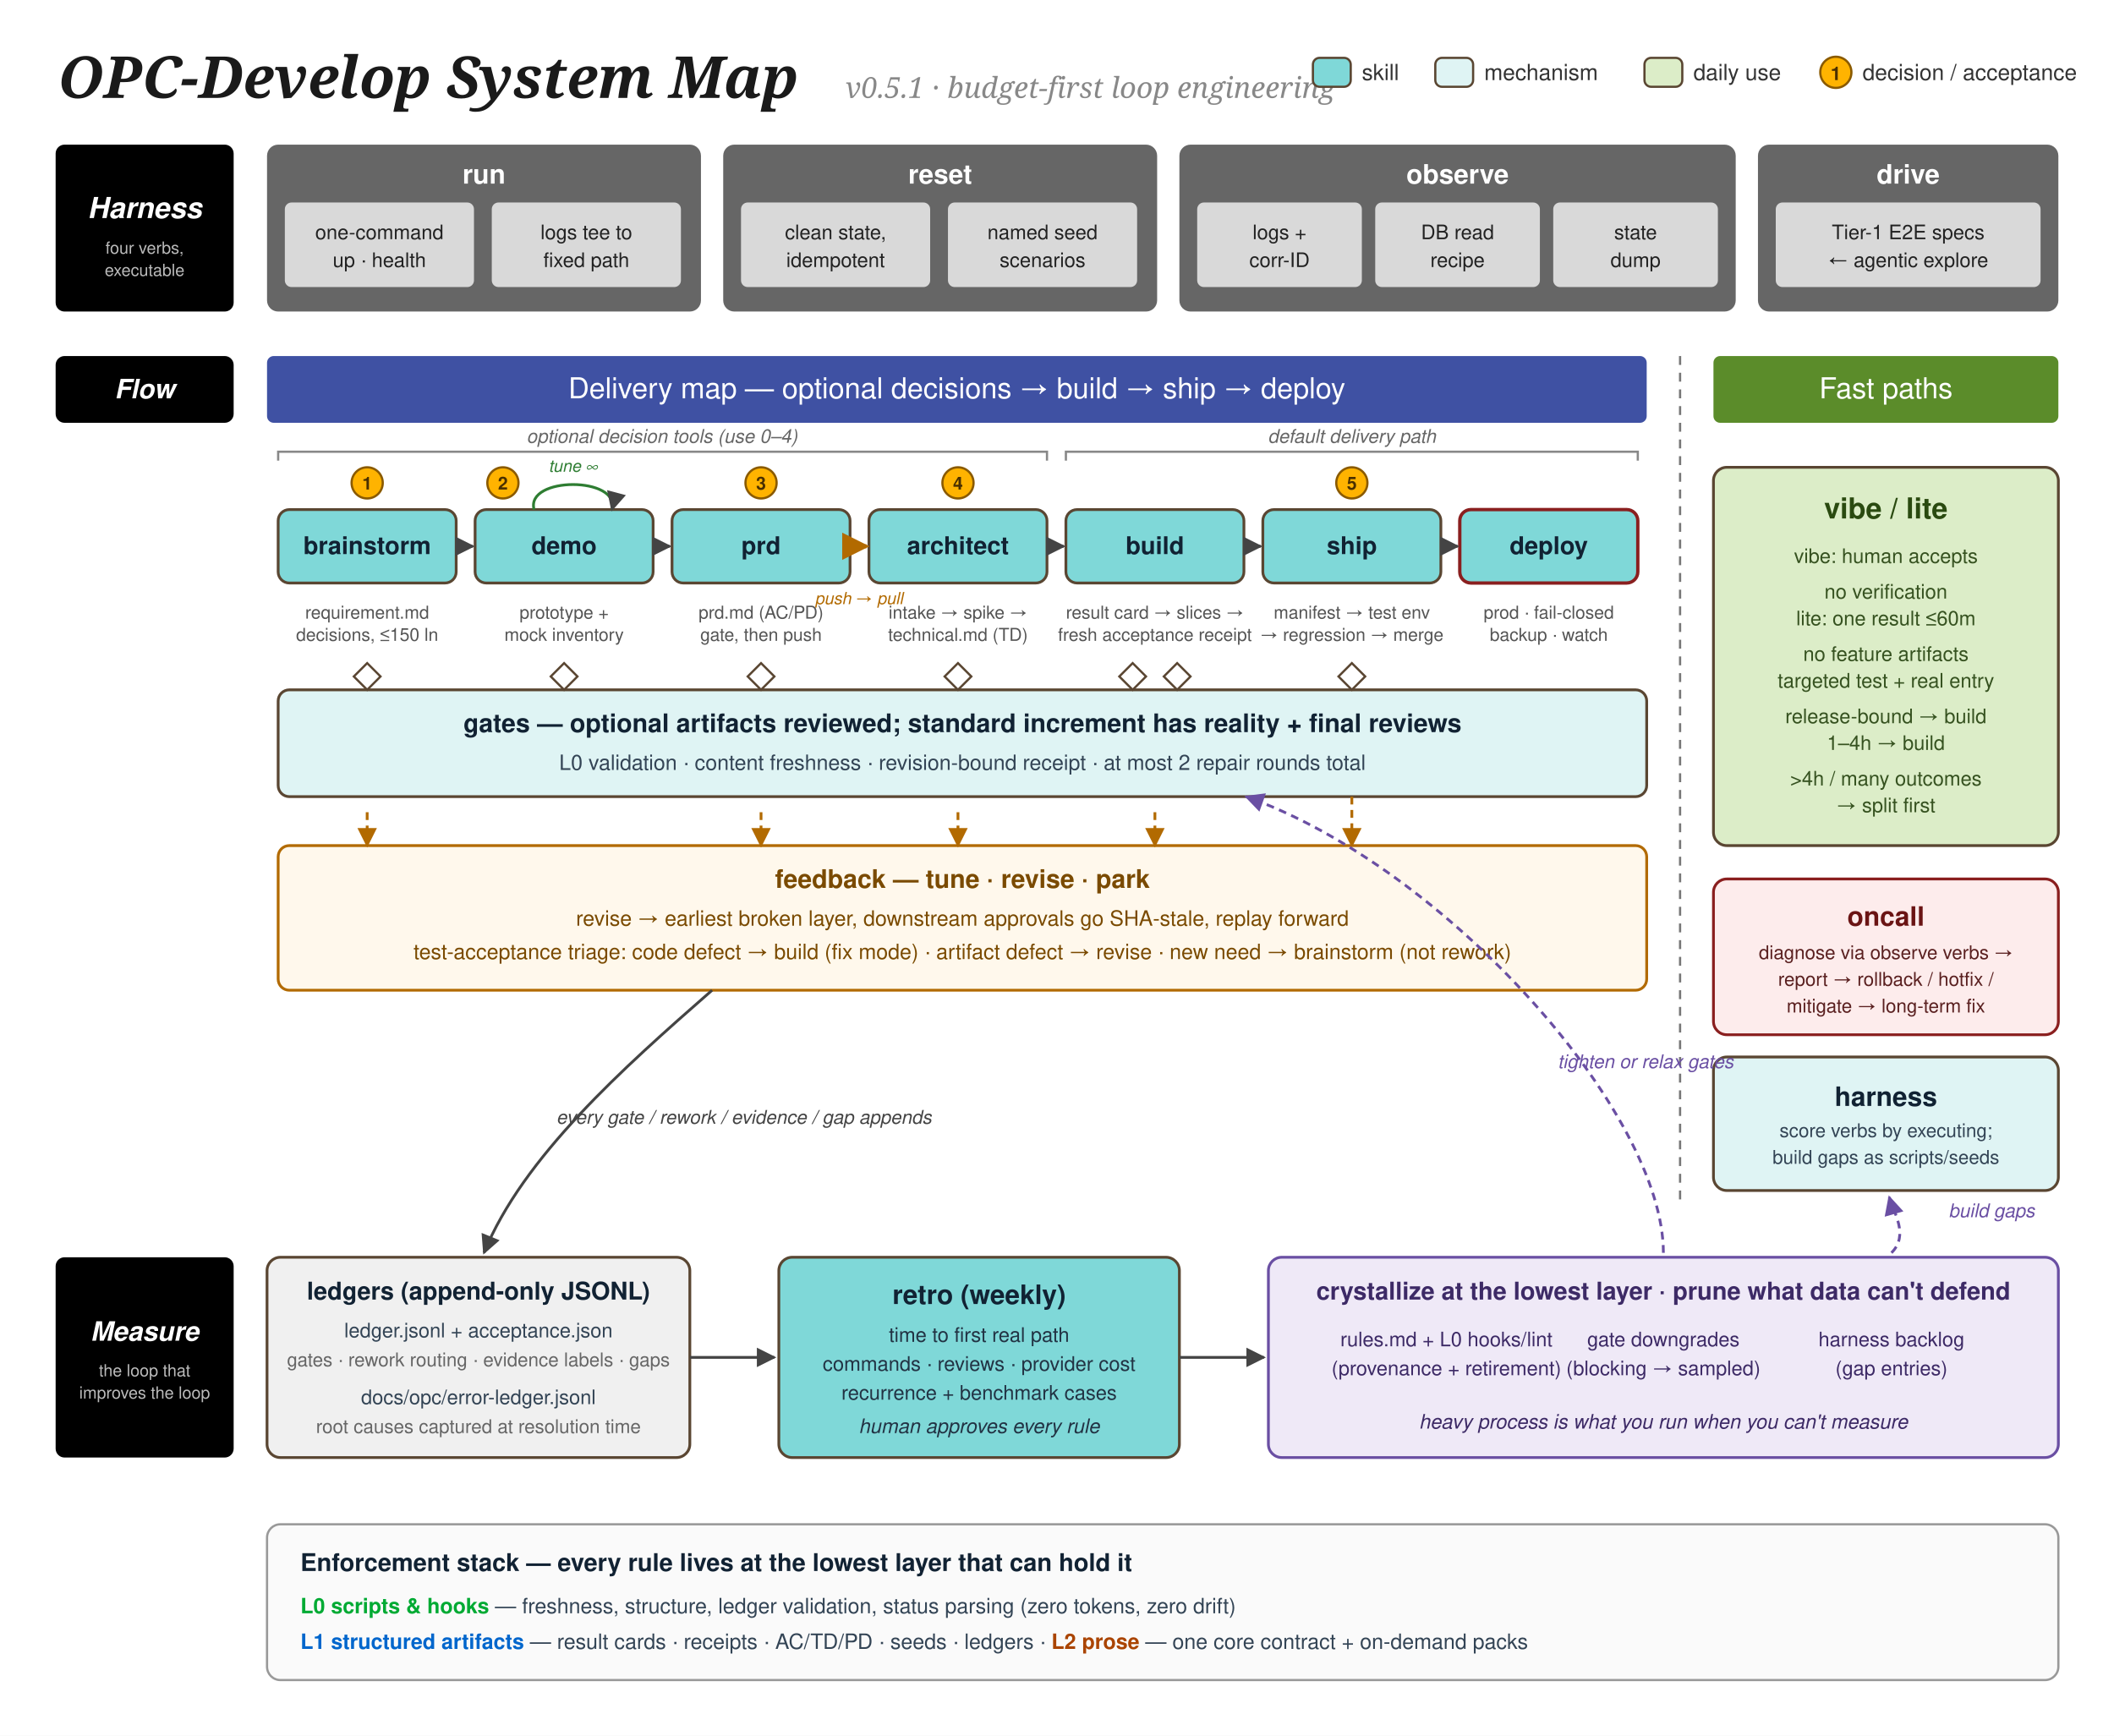
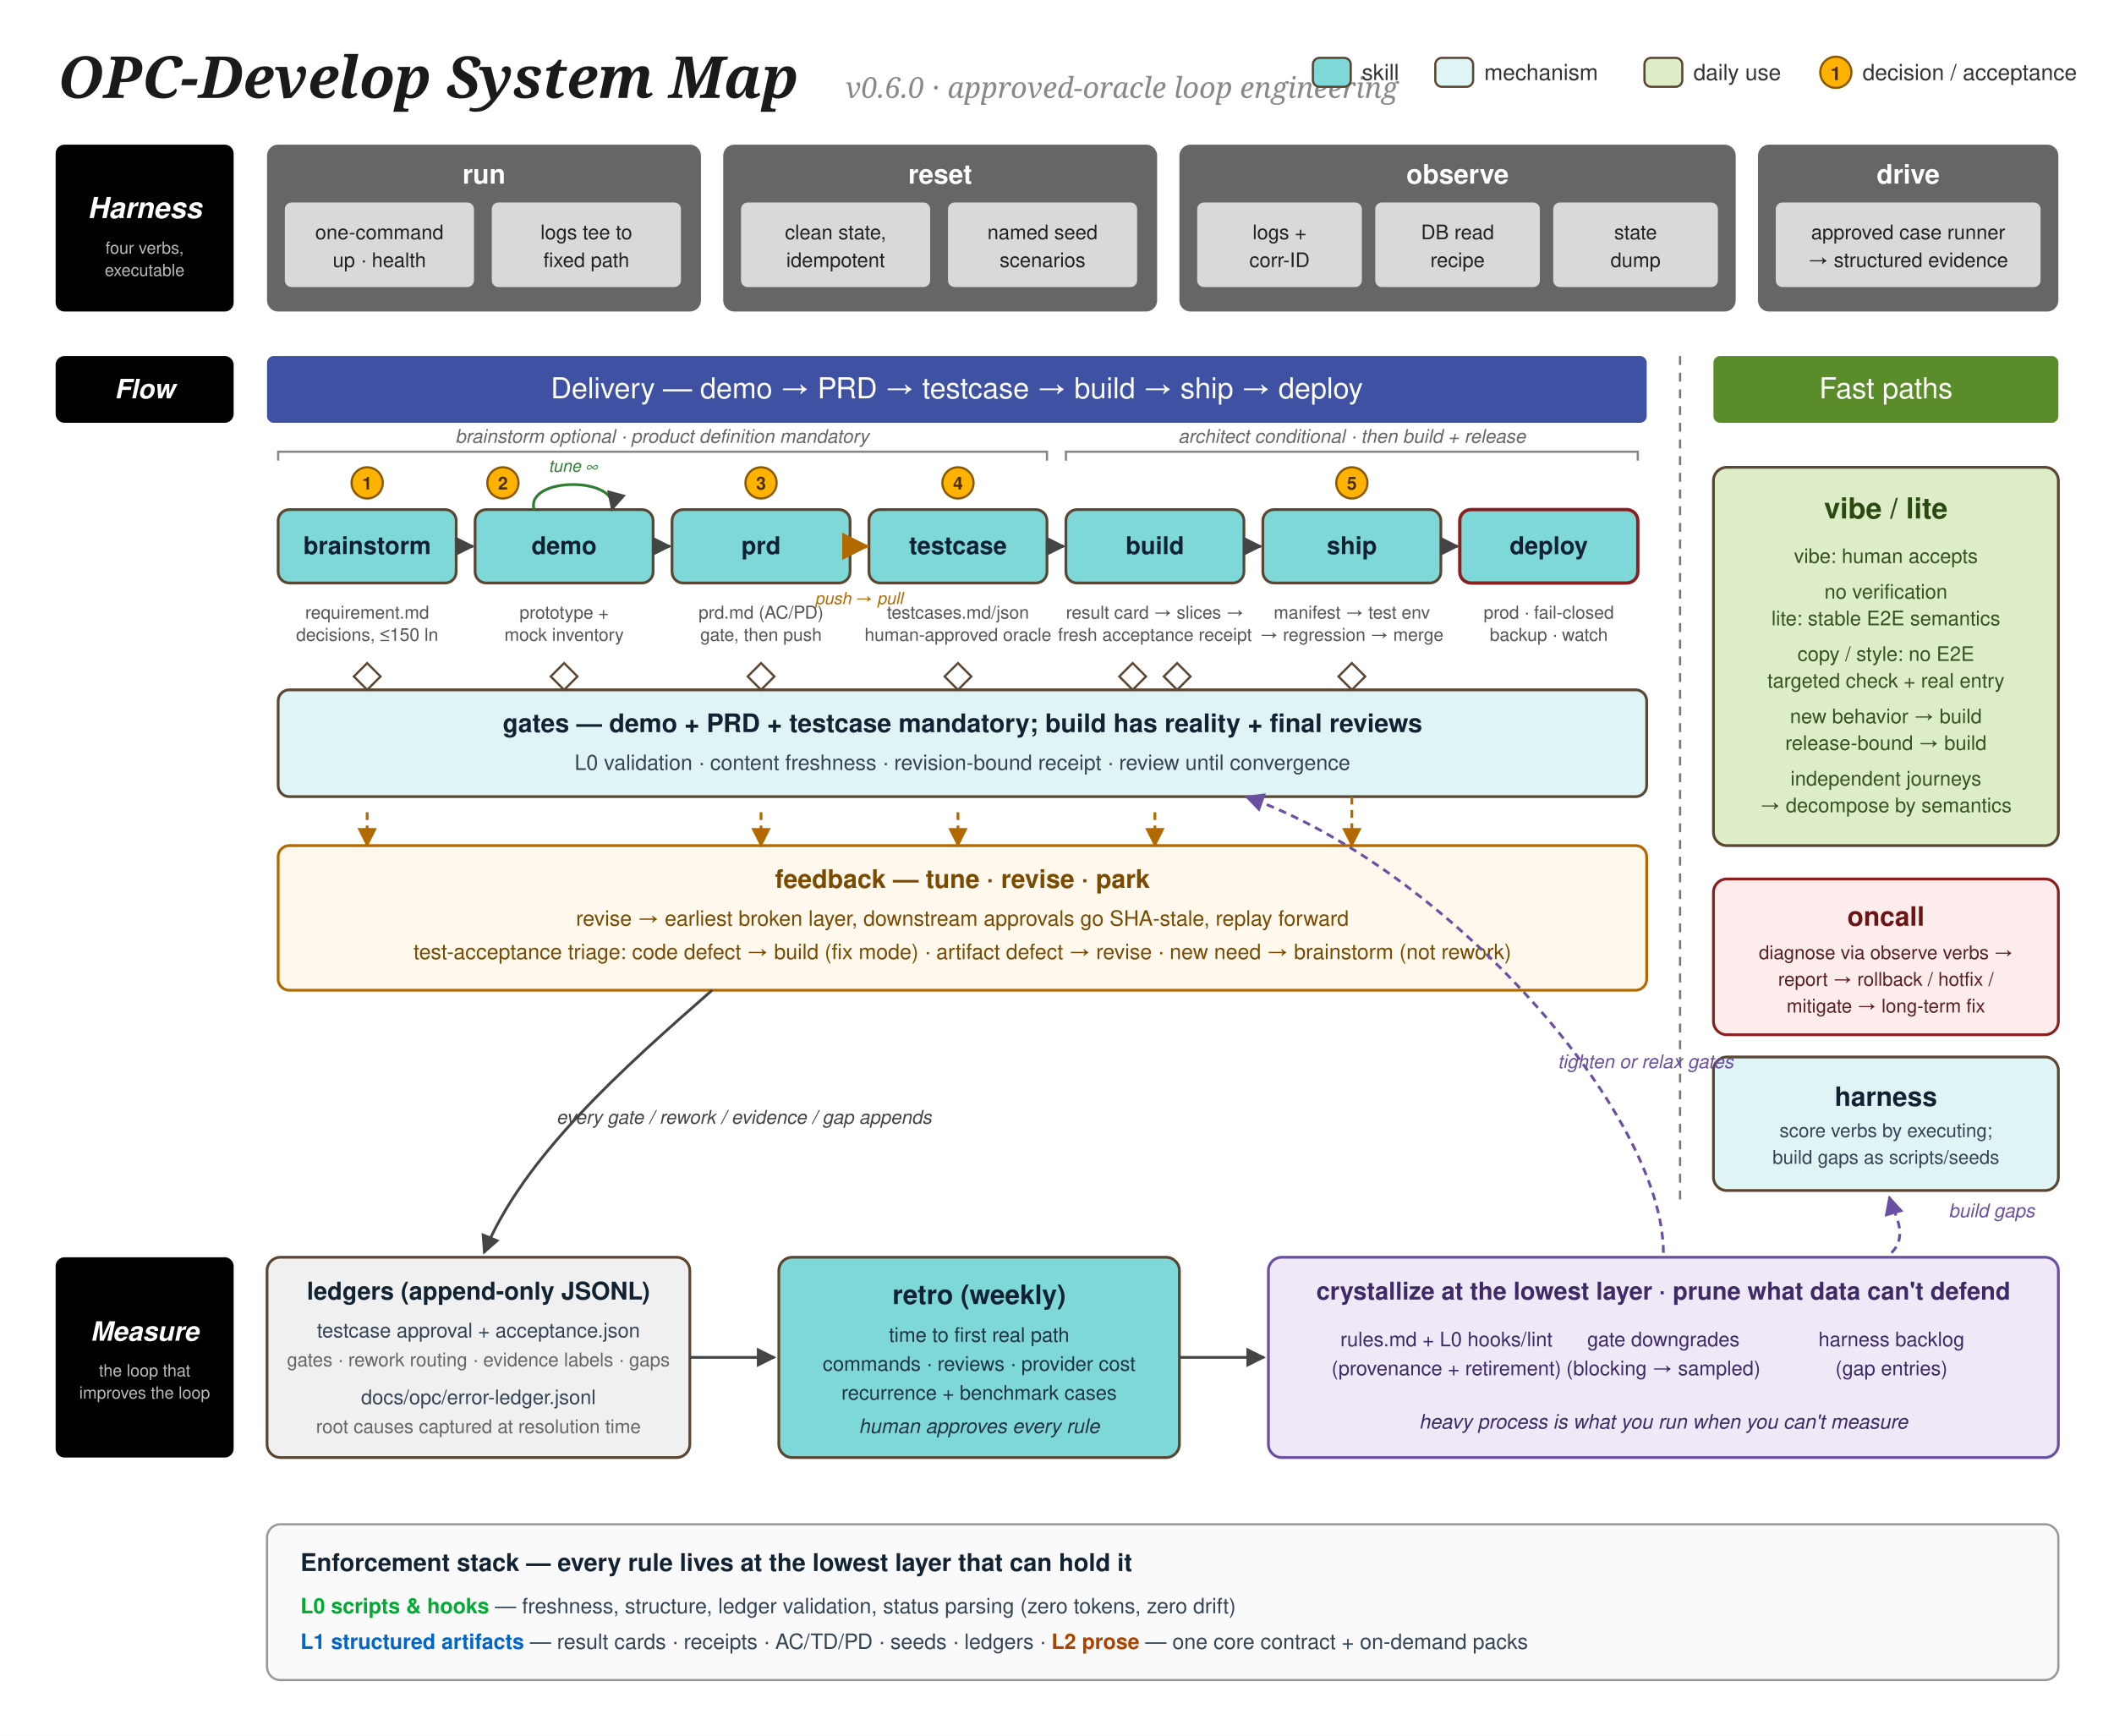
<svg xmlns="http://www.w3.org/2000/svg" width="1900" height="1560" viewBox="0 0 1900 1560" font-family="Helvetica, Arial, sans-serif">
  <defs>
    <marker id="arrow" viewBox="0 0 10 10" refX="9" refY="5" markerWidth="7" markerHeight="7" orient="auto-start-reverse">
      <path d="M 0 0 L 10 5 L 0 10 z" fill="#444" />
    </marker>
    <marker id="arrowAmber" viewBox="0 0 10 10" refX="9" refY="5" markerWidth="7" markerHeight="7" orient="auto-start-reverse">
      <path d="M 0 0 L 10 5 L 0 10 z" fill="#b26a00" />
    </marker>
    <marker id="arrowPurple" viewBox="0 0 10 10" refX="9" refY="5" markerWidth="7" markerHeight="7" orient="auto-start-reverse">
      <path d="M 0 0 L 10 5 L 0 10 z" fill="#6a4fa3" />
    </marker>
  </defs>
  <rect width="1900" height="1560" fill="#ffffff" />
  <text x="52" y="88" font-family="Georgia, serif" font-size="52" font-style="italic" font-weight="bold" fill="#1a1a1a">OPC-Develop System Map</text>
-   <text x="760" y="88" font-family="Georgia, serif" font-size="26" font-style="italic" fill="#888">v0.5.1 · budget-first loop engineering</text>
+   <text x="760" y="88" font-family="Georgia, serif" font-size="26" font-style="italic" fill="#888">v0.6.0 · approved-oracle loop engineering</text>
  <g font-size="20" fill="#333">
    <rect x="1180" y="52" width="34" height="26" rx="6" fill="#7fd8d8" stroke="#5a4632" stroke-width="2" />
    <text x="1224" y="72">skill</text>
    <rect x="1290" y="52" width="34" height="26" rx="6" fill="#dff4f4" stroke="#5a4632" stroke-width="2" />
    <text x="1334" y="72">mechanism</text>
    <rect x="1478" y="52" width="34" height="26" rx="6" fill="#dcedc8" stroke="#5a4632" stroke-width="2" />
    <text x="1522" y="72">daily use</text>
    <circle cx="1650" cy="65" r="14" fill="#ffb300" stroke="#8a5a00" stroke-width="2" />
    <text x="1650" y="72" text-anchor="middle" font-size="17" font-weight="bold" fill="#4a3000">1</text>
    <text x="1674" y="72">decision / acceptance</text>
  </g>
  <rect x="50" y="130" width="160" height="150" rx="8" fill="#000" />
  <text x="130" y="196" text-anchor="middle" font-size="26" font-style="italic" font-weight="bold" fill="#fff">Harness</text>
  <text x="130" y="228" text-anchor="middle" font-size="15" fill="#bbb">four verbs,</text>
  <text x="130" y="248" text-anchor="middle" font-size="15" fill="#bbb">executable</text>
  <g>
    <rect x="240" y="130" width="390" height="150" rx="10" fill="#666" />
    <text x="435" y="165" text-anchor="middle" font-size="24" font-weight="bold" fill="#fff">run</text>
    <rect x="256" y="182" width="170" height="76" rx="6" fill="#d9d9d9" />
    <text x="341" y="215" text-anchor="middle" font-size="18" fill="#222">one-command</text>
    <text x="341" y="240" text-anchor="middle" font-size="18" fill="#222">up · health</text>
    <rect x="442" y="182" width="170" height="76" rx="6" fill="#d9d9d9" />
    <text x="527" y="215" text-anchor="middle" font-size="18" fill="#222">logs tee to</text>
    <text x="527" y="240" text-anchor="middle" font-size="18" fill="#222">fixed path</text>
    <rect x="650" y="130" width="390" height="150" rx="10" fill="#666" />
    <text x="845" y="165" text-anchor="middle" font-size="24" font-weight="bold" fill="#fff">reset</text>
    <rect x="666" y="182" width="170" height="76" rx="6" fill="#d9d9d9" />
    <text x="751" y="215" text-anchor="middle" font-size="18" fill="#222">clean state,</text>
    <text x="751" y="240" text-anchor="middle" font-size="18" fill="#222">idempotent</text>
    <rect x="852" y="182" width="170" height="76" rx="6" fill="#d9d9d9" />
    <text x="937" y="215" text-anchor="middle" font-size="18" fill="#222">named seed</text>
    <text x="937" y="240" text-anchor="middle" font-size="18" fill="#222">scenarios</text>
    <rect x="1060" y="130" width="500" height="150" rx="10" fill="#666" />
    <text x="1310" y="165" text-anchor="middle" font-size="24" font-weight="bold" fill="#fff">observe</text>
    <rect x="1076" y="182" width="148" height="76" rx="6" fill="#d9d9d9" />
    <text x="1150" y="215" text-anchor="middle" font-size="18" fill="#222">logs +</text>
    <text x="1150" y="240" text-anchor="middle" font-size="18" fill="#222">corr-ID</text>
    <rect x="1236" y="182" width="148" height="76" rx="6" fill="#d9d9d9" />
    <text x="1310" y="215" text-anchor="middle" font-size="18" fill="#222">DB read</text>
    <text x="1310" y="240" text-anchor="middle" font-size="18" fill="#222">recipe</text>
    <rect x="1396" y="182" width="148" height="76" rx="6" fill="#d9d9d9" />
    <text x="1470" y="215" text-anchor="middle" font-size="18" fill="#222">state</text>
    <text x="1470" y="240" text-anchor="middle" font-size="18" fill="#222">dump</text>
    <rect x="1580" y="130" width="270" height="150" rx="10" fill="#666" />
    <text x="1715" y="165" text-anchor="middle" font-size="24" font-weight="bold" fill="#fff">drive</text>
    <rect x="1596" y="182" width="238" height="76" rx="6" fill="#d9d9d9" />
-     <text x="1715" y="215" text-anchor="middle" font-size="18" fill="#222">Tier-1 E2E specs</text>
-     <text x="1715" y="240" text-anchor="middle" font-size="18" fill="#222">← agentic explore</text>
+     <text x="1715" y="215" text-anchor="middle" font-size="18" fill="#222">approved case runner</text>
+     <text x="1715" y="240" text-anchor="middle" font-size="18" fill="#222">→ structured evidence</text>
  </g>
  <rect x="50" y="320" width="160" height="60" rx="8" fill="#000" />
  <text x="130" y="358" text-anchor="middle" font-size="24" font-style="italic" font-weight="bold" fill="#fff">Flow</text>
  <rect x="240" y="320" width="1240" height="60" rx="6" fill="#3f51a3" />
-   <text x="860" y="358" text-anchor="middle" font-size="26" fill="#fff">Delivery map — optional decisions → build → ship → deploy</text>
+   <text x="860" y="358" text-anchor="middle" font-size="26" fill="#fff">Delivery — demo → PRD → testcase → build → ship → deploy</text>
  <line x1="1510" y1="320" x2="1510" y2="1080" stroke="#777" stroke-width="2" stroke-dasharray="8,7" />
  <rect x="1540" y="320" width="310" height="60" rx="6" fill="#5b8c2a" />
  <text x="1695" y="358" text-anchor="middle" font-size="26" fill="#fff">Fast paths</text>
  <g stroke="#888" stroke-width="2" fill="none">
    <path d="M 250 414 L 250 406 L 941 406 L 941 414" />
    <path d="M 958 414 L 958 406 L 1472 406 L 1472 414" />
  </g>
-   <text x="595" y="398" text-anchor="middle" font-size="17" font-style="italic" fill="#666">optional decision tools (use 0–4)</text>
-   <text x="1215" y="398" text-anchor="middle" font-size="17" font-style="italic" fill="#666">default delivery path</text>
+   <text x="595" y="398" text-anchor="middle" font-size="17" font-style="italic" fill="#666">brainstorm optional · product definition mandatory</text>
+   <text x="1215" y="398" text-anchor="middle" font-size="17" font-style="italic" fill="#666">architect conditional · then build + release</text>
  <g font-size="22" font-weight="bold" fill="#123">
    <circle cx="330" cy="434" r="14" fill="#ffb300" stroke="#8a5a00" stroke-width="2" />
    <text x="330" y="440" text-anchor="middle" font-size="16" fill="#4a3000">1</text>
    <rect x="250" y="458" width="160" height="66" rx="10" fill="#7fd8d8" stroke="#5a4632" stroke-width="2.5" />
    <text x="330" y="498" text-anchor="middle">brainstorm</text>
    <circle cx="452" cy="434" r="14" fill="#ffb300" stroke="#8a5a00" stroke-width="2" />
    <text x="452" y="440" text-anchor="middle" font-size="16" fill="#4a3000">2</text>
    <rect x="427" y="458" width="160" height="66" rx="10" fill="#7fd8d8" stroke="#5a4632" stroke-width="2.5" />
    <text x="507" y="498" text-anchor="middle">demo</text>
    <circle cx="684" cy="434" r="14" fill="#ffb300" stroke="#8a5a00" stroke-width="2" />
    <text x="684" y="440" text-anchor="middle" font-size="16" fill="#4a3000">3</text>
    <rect x="604" y="458" width="160" height="66" rx="10" fill="#7fd8d8" stroke="#5a4632" stroke-width="2.5" />
    <text x="684" y="498" text-anchor="middle">prd</text>
    <circle cx="861" cy="434" r="14" fill="#ffb300" stroke="#8a5a00" stroke-width="2" />
    <text x="861" y="440" text-anchor="middle" font-size="16" fill="#4a3000">4</text>
    <rect x="781" y="458" width="160" height="66" rx="10" fill="#7fd8d8" stroke="#5a4632" stroke-width="2.5" />
-     <text x="861" y="498" text-anchor="middle">architect</text>
+     <text x="861" y="498" text-anchor="middle">testcase</text>
    <rect x="958" y="458" width="160" height="66" rx="10" fill="#7fd8d8" stroke="#5a4632" stroke-width="2.5" />
    <text x="1038" y="498" text-anchor="middle">build</text>
    <circle cx="1215" cy="434" r="14" fill="#ffb300" stroke="#8a5a00" stroke-width="2" />
    <text x="1215" y="440" text-anchor="middle" font-size="16" fill="#4a3000">5</text>
    <rect x="1135" y="458" width="160" height="66" rx="10" fill="#7fd8d8" stroke="#5a4632" stroke-width="2.5" />
    <text x="1215" y="498" text-anchor="middle">ship</text>
    <rect x="1312" y="458" width="160" height="66" rx="10" fill="#7fd8d8" stroke="#8a1f1f" stroke-width="3" />
    <text x="1392" y="498" text-anchor="middle">deploy</text>
  </g>
  <g stroke="#444" stroke-width="2.5" fill="none">
    <line x1="410" y1="491" x2="425" y2="491" marker-end="url(#arrow)" />
    <line x1="587" y1="491" x2="602" y2="491" marker-end="url(#arrow)" />
    <line x1="941" y1="491" x2="956" y2="491" marker-end="url(#arrow)" />
    <line x1="1118" y1="491" x2="1133" y2="491" marker-end="url(#arrow)" />
    <line x1="1295" y1="491" x2="1310" y2="491" marker-end="url(#arrow)" />
  </g>
  <line x1="764" y1="491" x2="779" y2="491" stroke="#b26a00" stroke-width="3.5" marker-end="url(#arrowAmber)" />
  <text x="772" y="543" text-anchor="middle" font-size="15" font-style="italic" fill="#b26a00">push → pull</text>
  <path d="M 480 458 C 472 428, 558 428, 550 458" stroke="#2e7d32" stroke-width="2.5" fill="none" marker-end="url(#arrow)" />
  <text x="515" y="424" text-anchor="middle" font-size="15" fill="#2e7d32" font-style="italic">tune ∞</text>
  <g font-size="16" fill="#555" text-anchor="middle">
    <text x="330" y="556">requirement.md</text>
    <text x="330" y="576">decisions, ≤150 ln</text>
    <text x="507" y="556">prototype +</text>
    <text x="507" y="576">mock inventory</text>
    <text x="684" y="556">prd.md (AC/PD)</text>
    <text x="684" y="576">gate, then push</text>
-     <text x="861" y="556">intake → spike →</text>
-     <text x="861" y="576">technical.md (TD)</text>
+     <text x="861" y="556">testcases.md/json</text>
+     <text x="861" y="576">human-approved oracle</text>
    <text x="1038" y="556">result card → slices →</text>
    <text x="1038" y="576">fresh acceptance receipt</text>
    <text x="1215" y="556">manifest → test env</text>
    <text x="1215" y="576">→ regression → merge</text>
    <text x="1392" y="556">prod · fail-closed</text>
    <text x="1392" y="576">backup · watch</text>
  </g>
  <rect x="250" y="620" width="1230" height="96" rx="10" fill="#dff4f4" stroke="#5a4632" stroke-width="2.5" />
-   <text x="865" y="658" text-anchor="middle" font-size="23" font-weight="bold" fill="#123">gates — optional artifacts reviewed; standard increment has reality + final reviews</text>
-   <text x="865" y="692" text-anchor="middle" font-size="19" fill="#345">L0 validation · content freshness · revision-bound receipt · at most 2 repair rounds total</text>
+   <text x="865" y="658" text-anchor="middle" font-size="23" font-weight="bold" fill="#123">gates — demo + PRD + testcase mandatory; build has reality + final reviews</text>
+   <text x="865" y="692" text-anchor="middle" font-size="19" fill="#345">L0 validation · content freshness · revision-bound receipt · review until convergence</text>
  <g fill="#fff" stroke="#5a4632" stroke-width="2">
    <path d="M 330 596 l 12 12 l -12 12 l -12 -12 z" />
    <path d="M 507 596 l 12 12 l -12 12 l -12 -12 z" />
    <path d="M 684 596 l 12 12 l -12 12 l -12 -12 z" />
    <path d="M 861 596 l 12 12 l -12 12 l -12 -12 z" />
    <path d="M 1018 596 l 12 12 l -12 12 l -12 -12 z" />
    <path d="M 1058 596 l 12 12 l -12 12 l -12 -12 z" />
    <path d="M 1215 596 l 12 12 l -12 12 l -12 -12 z" />
  </g>
  <rect x="250" y="760" width="1230" height="130" rx="10" fill="#fff8ec" stroke="#b26a00" stroke-width="2.5" />
  <text x="865" y="798" text-anchor="middle" font-size="23" font-weight="bold" fill="#7a4a00">feedback — tune · revise · park</text>
  <text x="865" y="832" text-anchor="middle" font-size="19" fill="#7a4a00">revise → earliest broken layer, downstream approvals go SHA-stale, replay forward</text>
  <text x="865" y="862" text-anchor="middle" font-size="19" fill="#7a4a00">test-acceptance triage: code defect → build (fix mode) · artifact defect → revise · new need → brainstorm (not rework)</text>
  <g stroke="#b26a00" stroke-width="2.5" fill="none" stroke-dasharray="7,5">
    <path d="M 1215 760 C 1215 740, 1215 730, 1215 716" marker-end="url(#arrowAmber)" transform="rotate(180 1215 738)" />
    <path d="M 330 760 C 330 745, 330 740, 330 730" marker-end="url(#arrowAmber)" transform="rotate(180 330 745)" />
    <path d="M 684 760 C 684 745, 684 740, 684 730" marker-end="url(#arrowAmber)" transform="rotate(180 684 745)" />
    <path d="M 861 760 C 861 745, 861 740, 861 730" marker-end="url(#arrowAmber)" transform="rotate(180 861 745)" />
    <path d="M 1038 760 C 1038 745, 1038 740, 1038 730" marker-end="url(#arrowAmber)" transform="rotate(180 1038 745)" />
  </g>
  <rect x="1540" y="420" width="310" height="340" rx="12" fill="#dcedc8" stroke="#5a4632" stroke-width="2.5" />
  <text x="1695" y="466" text-anchor="middle" font-size="26" font-weight="bold" fill="#2a4a10">vibe / lite</text>
  <g font-size="18" fill="#365220" text-anchor="middle">
    <text x="1695" y="506">vibe: human accepts</text>
    <text x="1695" y="538">no verification</text>
-     <text x="1695" y="562">lite: one result ≤60m</text>
-     <text x="1695" y="594">no feature artifacts</text>
-     <text x="1695" y="618">targeted test + real entry</text>
-     <text x="1695" y="650">release-bound → build</text>
-     <text x="1695" y="674">1–4h → build</text>
-     <text x="1695" y="706">&gt;4h / many outcomes</text>
-     <text x="1695" y="730">→ split first</text>
+     <text x="1695" y="562">lite: stable E2E semantics</text>
+     <text x="1695" y="594">copy / style: no E2E</text>
+     <text x="1695" y="618">targeted check + real entry</text>
+     <text x="1695" y="650">new behavior → build</text>
+     <text x="1695" y="674">release-bound → build</text>
+     <text x="1695" y="706">independent journeys</text>
+     <text x="1695" y="730">→ decompose by semantics</text>
  </g>
  <rect x="1540" y="790" width="310" height="140" rx="12" fill="#fdecec" stroke="#8a1f1f" stroke-width="2.5" />
  <text x="1695" y="832" text-anchor="middle" font-size="24" font-weight="bold" fill="#6a1414">oncall</text>
  <text x="1695" y="862" text-anchor="middle" font-size="17" fill="#5a2020">diagnose via observe verbs →</text>
  <text x="1695" y="886" text-anchor="middle" font-size="17" fill="#5a2020">report → rollback / hotfix /</text>
  <text x="1695" y="910" text-anchor="middle" font-size="17" fill="#5a2020">mitigate → long-term fix</text>
  <rect x="1540" y="950" width="310" height="120" rx="12" fill="#dff4f4" stroke="#5a4632" stroke-width="2.5" />
  <text x="1695" y="994" text-anchor="middle" font-size="24" font-weight="bold" fill="#123">harness</text>
  <text x="1695" y="1022" text-anchor="middle" font-size="17" fill="#345">score verbs by executing;</text>
  <text x="1695" y="1046" text-anchor="middle" font-size="17" fill="#345">build gaps as scripts/seeds</text>
  <rect x="50" y="1130" width="160" height="180" rx="8" fill="#000" />
  <text x="130" y="1205" text-anchor="middle" font-size="24" font-style="italic" font-weight="bold" fill="#fff">Measure</text>
  <text x="130" y="1237" text-anchor="middle" font-size="15" fill="#bbb">the loop that</text>
  <text x="130" y="1257" text-anchor="middle" font-size="15" fill="#bbb">improves the loop</text>
  <rect x="240" y="1130" width="380" height="180" rx="12" fill="#f0f0f0" stroke="#5a4632" stroke-width="2.5" />
  <text x="430" y="1168" text-anchor="middle" font-size="22" font-weight="bold" fill="#123">ledgers (append-only JSONL)</text>
-   <text x="430" y="1202" text-anchor="middle" font-size="18" fill="#345">ledger.jsonl + acceptance.json</text>
+   <text x="430" y="1202" text-anchor="middle" font-size="18" fill="#345">testcase approval + acceptance.json</text>
  <text x="430" y="1228" text-anchor="middle" font-size="17" fill="#666">gates · rework routing · evidence labels · gaps</text>
  <text x="430" y="1262" text-anchor="middle" font-size="18" fill="#345">docs/opc/error-ledger.jsonl</text>
  <text x="430" y="1288" text-anchor="middle" font-size="17" fill="#666">root causes captured at resolution time</text>
  <rect x="700" y="1130" width="360" height="180" rx="12" fill="#7fd8d8" stroke="#5a4632" stroke-width="2.5" />
  <text x="880" y="1172" text-anchor="middle" font-size="24" font-weight="bold" fill="#123">retro (weekly)</text>
  <text x="880" y="1206" text-anchor="middle" font-size="18" fill="#234">time to first real path</text>
  <text x="880" y="1232" text-anchor="middle" font-size="18" fill="#234">commands · reviews · provider cost</text>
  <text x="880" y="1258" text-anchor="middle" font-size="18" fill="#234">recurrence + benchmark cases</text>
  <text x="880" y="1288" text-anchor="middle" font-size="18" font-style="italic" fill="#234">human approves every rule</text>
  <rect x="1140" y="1130" width="710" height="180" rx="12" fill="#efe9f7" stroke="#6a4fa3" stroke-width="2.5" />
  <text x="1495" y="1168" text-anchor="middle" font-size="22" font-weight="bold" fill="#3d2a66">crystallize at the lowest layer · prune what data can't defend</text>
  <g font-size="18" fill="#3d2a66" text-anchor="middle">
    <text x="1300" y="1210">rules.md + L0 hooks/lint</text>
    <text x="1300" y="1236">(provenance + retirement)</text>
    <text x="1495" y="1210">gate downgrades</text>
    <text x="1495" y="1236">(blocking → sampled)</text>
    <text x="1700" y="1210">harness backlog</text>
    <text x="1700" y="1236">(gap entries)</text>
    <text x="1495" y="1284" font-style="italic">heavy process is what you run when you can't measure</text>
  </g>
  <g stroke="#444" stroke-width="2.5" fill="none">
    <path d="M 640 890 C 560 960, 470 1040, 435 1126" marker-end="url(#arrow)" />
    <line x1="620" y1="1220" x2="696" y2="1220" marker-end="url(#arrow)" />
    <line x1="1060" y1="1220" x2="1136" y2="1220" marker-end="url(#arrow)" />
  </g>
  <text x="500" y="1010" font-size="17" fill="#444" font-style="italic">every gate / rework / evidence / gap appends</text>
  <g stroke="#6a4fa3" stroke-width="2.5" fill="none" stroke-dasharray="7,5">
    <path d="M 1495 1126 C 1495 1000, 1300 780, 1120 716" marker-end="url(#arrowPurple)" />
    <path d="M 1700 1126 C 1716 1110, 1702 1090, 1698 1076" marker-end="url(#arrowPurple)" />
  </g>
  <text x="1400" y="960" font-size="17" fill="#6a4fa3" font-style="italic">tighten or relax gates</text>
  <text x="1790" y="1094" font-size="17" fill="#6a4fa3" font-style="italic" text-anchor="middle">build gaps</text>
  <rect x="240" y="1370" width="1610" height="140" rx="12" fill="#fafafa" stroke="#999" stroke-width="2" />
  <text x="270" y="1412" font-size="22" font-weight="bold" fill="#123">Enforcement stack — every rule lives at the lowest layer that can hold it</text>
  <g font-size="19" fill="#345">
    <text x="270" y="1450">
      <tspan font-weight="bold" fill="#0a3">L0 scripts &amp; hooks</tspan> — freshness, structure, ledger validation, status parsing (zero tokens, zero drift)</text>
    <text x="270" y="1482">
      <tspan font-weight="bold" fill="#06c">L1 structured artifacts</tspan> — result cards · receipts · AC/TD/PD · seeds · ledgers   ·   <tspan font-weight="bold" fill="#a40">L2 prose</tspan> — one core contract + on-demand packs</text>
  </g>
</svg>
